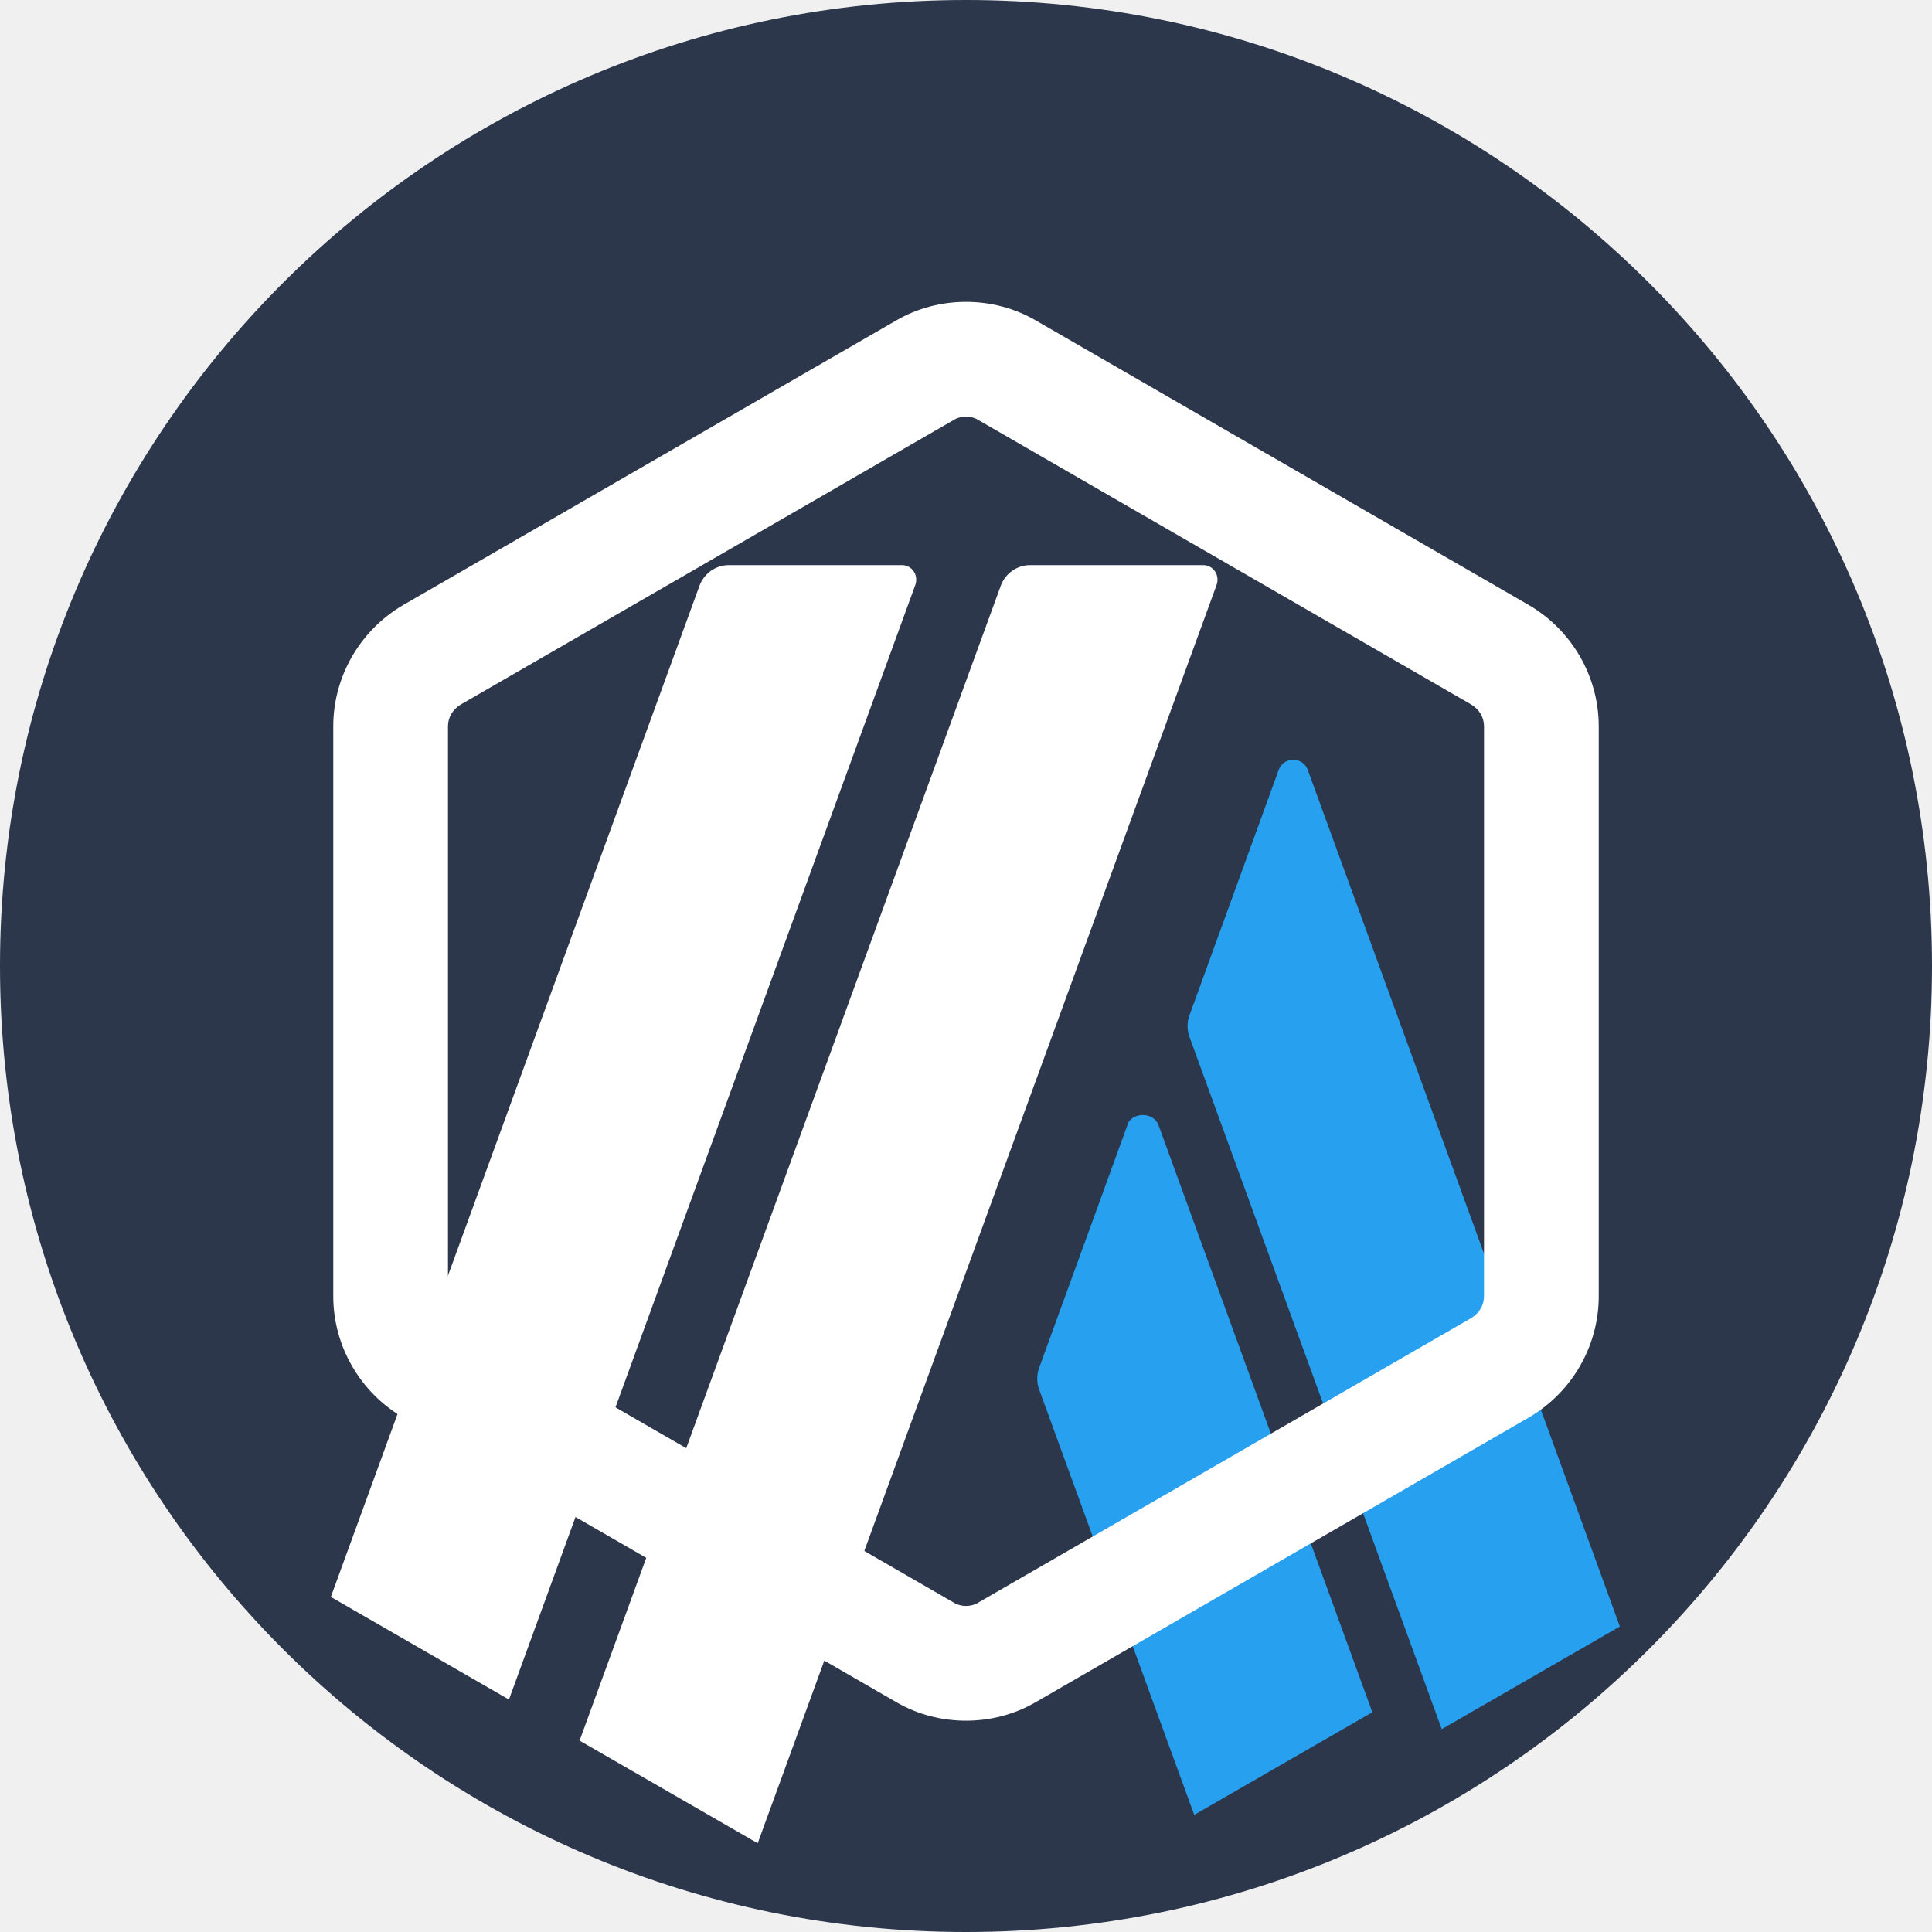
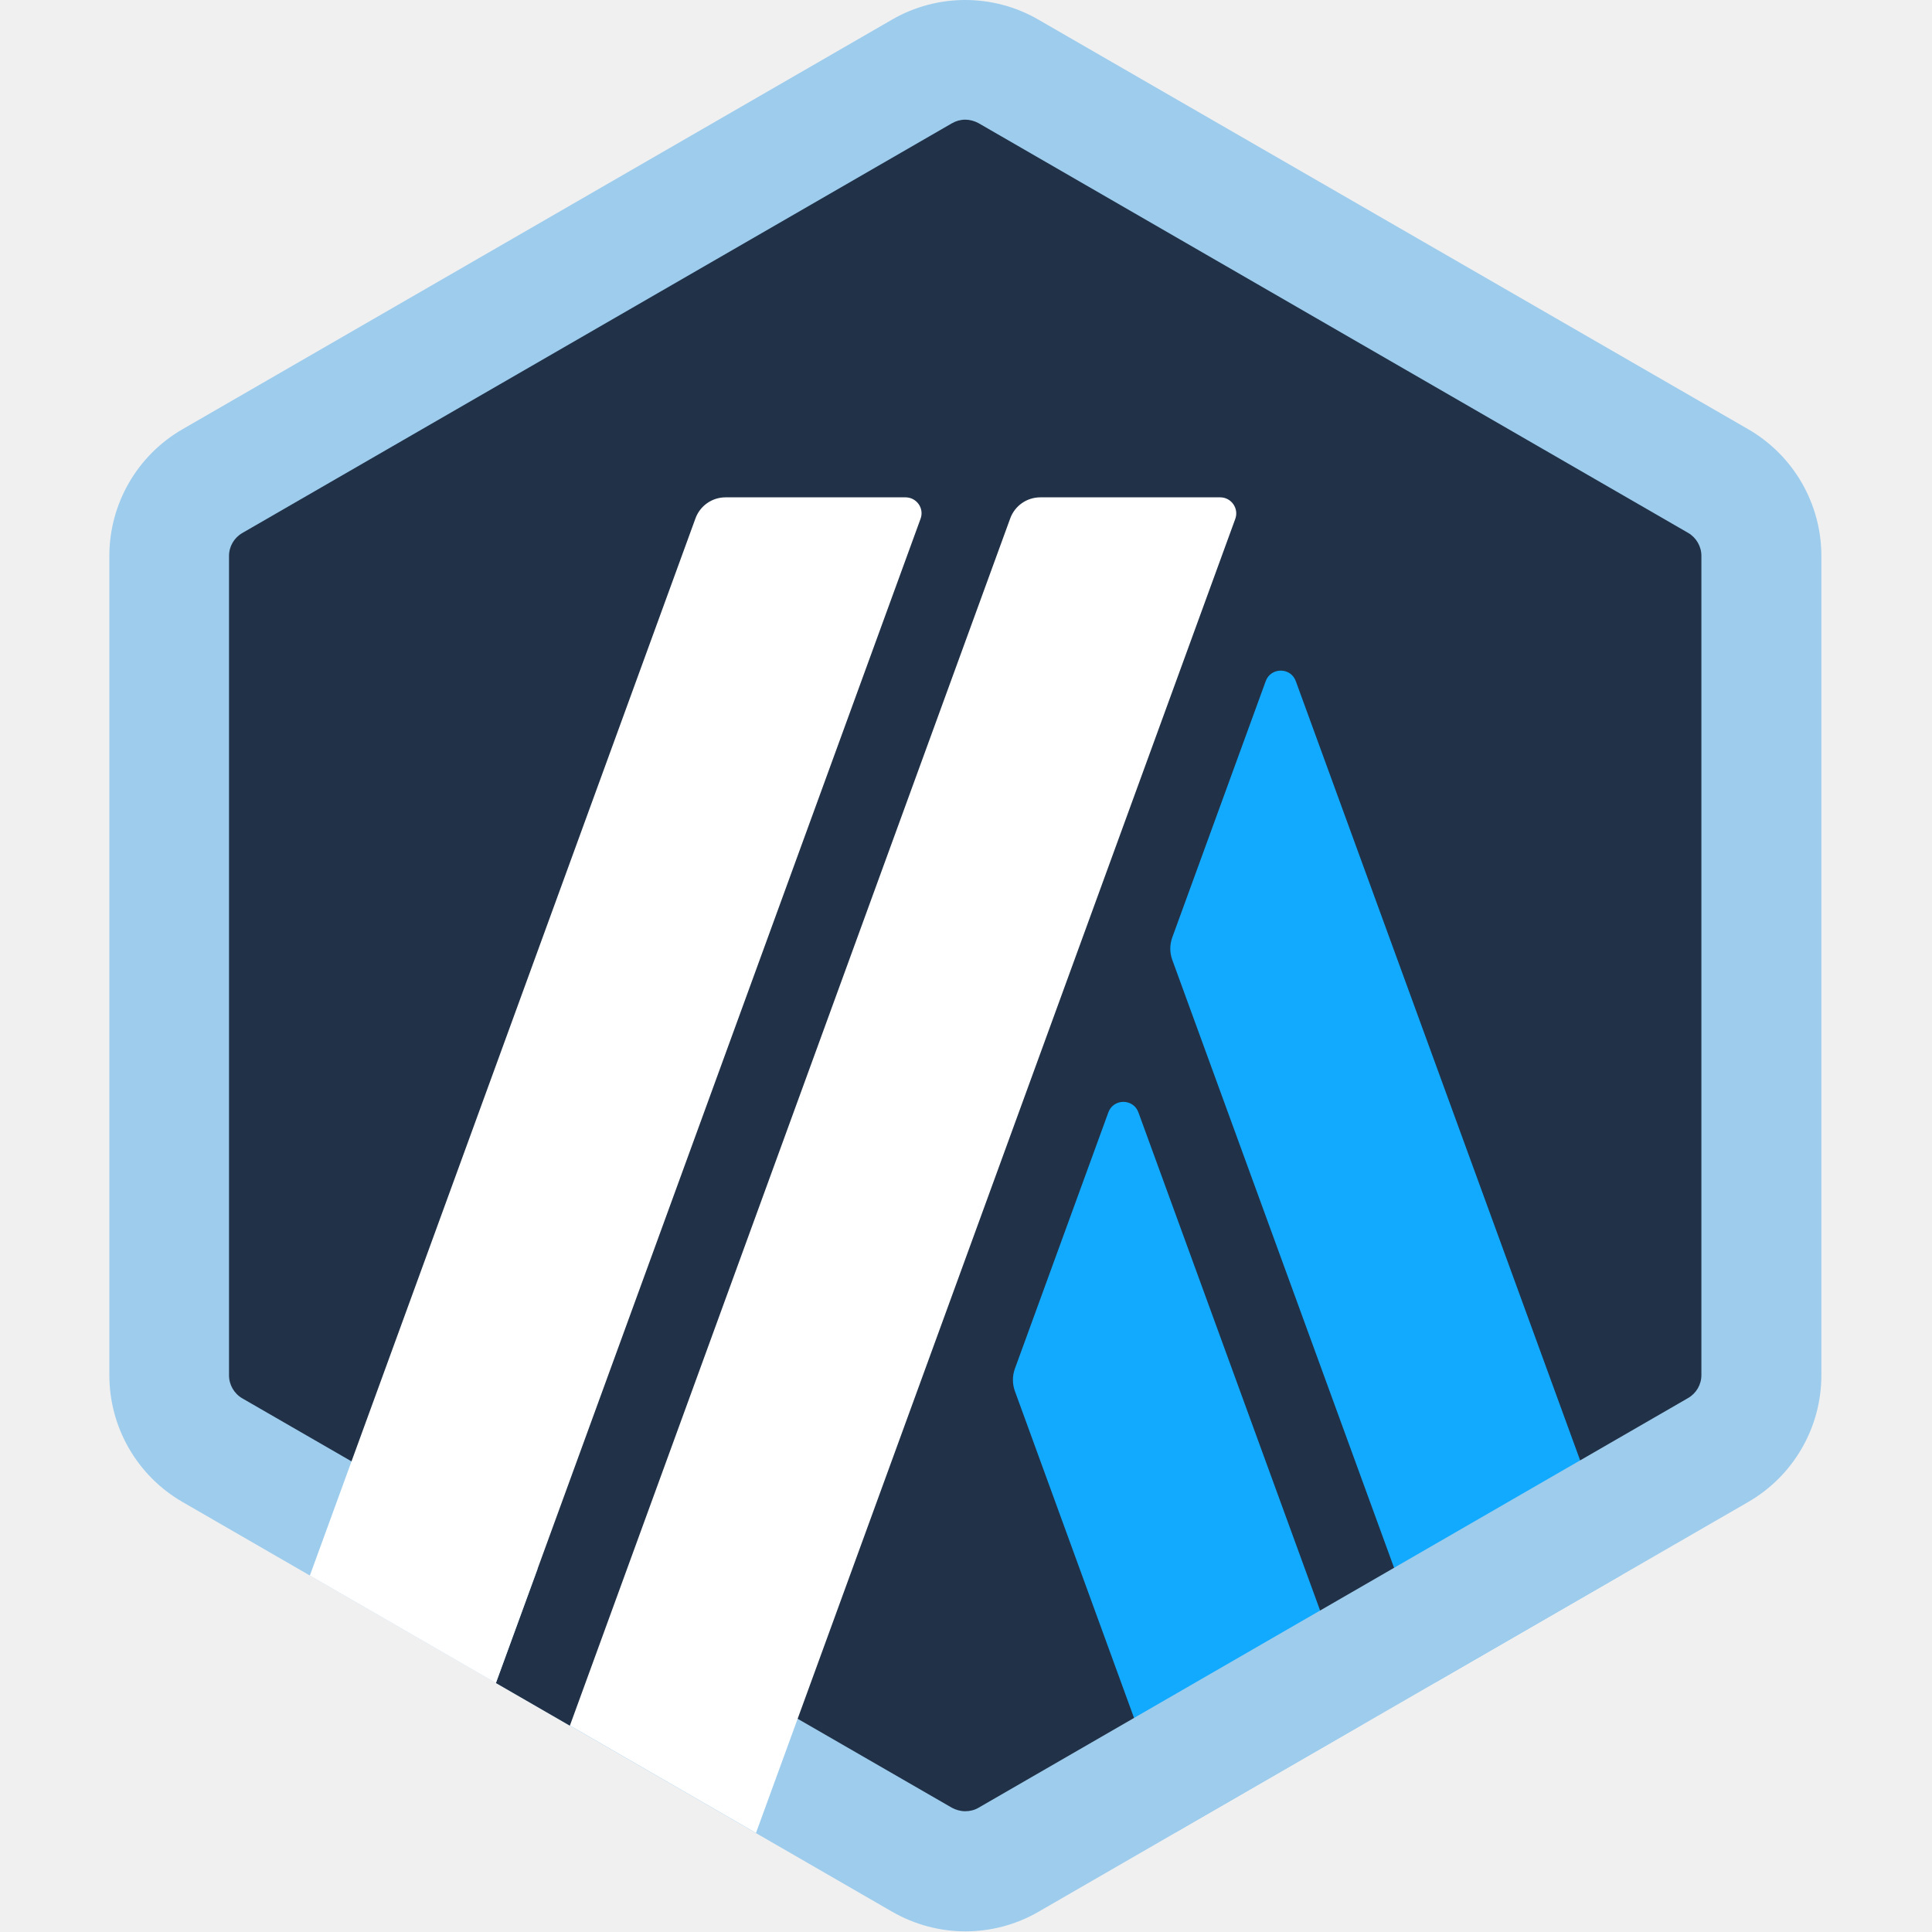
- <svg xmlns="http://www.w3.org/2000/svg" viewBox="0 0 32 32" fill="none">
-   <circle cx="16" cy="16" r="16" fill="#2D374B" />
-   <path fill="#28A0F0" d="M18.69 18.59l-1.48 4.07c-.04.11-.04.24 0 .35l2.57 7.05 2.95-1.7-3.54-9.72c-.08-.22-.4-.22-.5-.05zM21.66 12.75c-.08-.22-.4-.22-.48 0l-1.48 4.07c-.04.11-.04.24 0 .35l4.18 11.47 2.95-1.7-5.17-14.19z" />
-   <path fill="#fff" d="M16 5c-.4 0-.8.1-1.16.31l-8.16 4.71c-.72.42-1.16 1.19-1.16 2.01v9.44c0 .82.44 1.59 1.16 2.01l8.16 4.71c.36.21.76.31 1.16.31.4 0 .8-.1 1.16-.31l8.16-4.71c.72-.42 1.16-1.19 1.16-2.01v-9.44c0-.82-.44-1.59-1.16-2.01l-8.16-4.71c-.36-.21-.76-.31-1.16-.31zm0 1.9c.07 0 .15.02.21.06l8.16 4.71c.13.08.21.21.21.36v9.44c0 .15-.08.28-.21.36l-8.16 4.71c-.06.04-.14.06-.21.06-.07 0-.15-.02-.21-.06l-8.16-4.71c-.13-.08-.21-.21-.21-.36v-9.44c0-.15.08-.28.21-.36l8.16-4.71c.06-.04.14-.06.21-.06z" />
-   <path fill="#fff" d="M14.94 9.36h-2.87c-.21 0-.4.13-.48.33l-6.11 16.76 2.95 1.7 6.73-18.46c.06-.17-.06-.33-.22-.33zM19.93 9.36h-2.87c-.21 0-.4.13-.48.33l-6.98 19.14 2.95 1.7 7.6-20.84c.06-.17-.06-.33-.22-.33z" />
+ <svg xmlns="http://www.w3.org/2000/svg" width="1219" height="1219" version="1.2">
+   <style>.s0{fill:#213147}.s1{fill:#12aaff}.s3{fill:#fff}</style>
+   <path d="M110 370.4v477.7c0 30.5 16.3 58.7 42.7 73.9l413.7 238.9c26.4 15.2 58.9 15.2 85.3 0L1065.4 922c26.4-15.2 42.7-43.4 42.7-73.9V370.4c0-30.5-16.3-58.7-42.7-73.9L651.7 57.6a85.482 85.482 0 0 0-85.3 0L152.6 296.5c-26.4 15.2-42.6 43.4-42.6 73.9z" class="s0" />
+   <path d="m699.3 701.9-59 161.8c-1.6 4.5-1.6 9.4 0 13.9L741.8 1156l117.4-67.8-140.9-386.3c-3.2-8.9-15.8-8.9-19 0zM817.6 429.8c-3.2-8.9-15.8-8.9-19 0l-59 161.8c-1.6 4.5-1.6 9.4 0 13.9l166.3 455.8 117.4-67.8z" class="s1" />
+   <path d="M609 0c-15.9 0-31.9 4.1-46.2 12.4L115.2 270.8a92.35 92.35 0 0 0-46.2 80v516.9c0 33 17.6 63.5 46.2 80l447.7 258.5c14.3 8.2 30.2 12.4 46.2 12.4 15.9 0 31.9-4.1 46.2-12.4L1103 947.7c28.6-16.5 46.2-47 46.2-80V350.8c0-33-17.6-63.5-46.2-80L655.2 12.4C640.9 4.1 624.9 0 609 0zm0 75.5c2.9 0 5.8.8 8.4 2.2l447.7 258.5c5.2 3 8.4 8.6 8.4 14.5v516.9c0 6-3.2 11.5-8.4 14.5l-447.7 258.5c-2.5 1.5-5.5 2.2-8.4 2.2-2.9 0-5.8-.8-8.4-2.2L152.9 882.3c-5.2-3-8.4-8.6-8.4-14.5v-517c0-6 3.2-11.5 8.4-14.5L600.6 77.8c2.6-1.5 5.5-2.3 8.4-2.3z" style="fill:#9dcced" />
+   <path fill-rule="evenodd" d="m312.9 1061.9 41.2-112.8L437 1018l-77.5 70.8z" class="s0" />
+   <path d="M571.3 313.8H457.8c-8.5 0-16.1 5.3-19 13.3l-243.3 667 117.4 67.8 267.9-734.5c2.5-6.6-2.4-13.6-9.5-13.6zM769.9 313.8H656.4c-8.5 0-16.1 5.3-19 13.3l-277.8 761.6 117.4 67.8 302.4-829.1c2.4-6.6-2.5-13.6-9.5-13.6z" class="s3" />
</svg>
